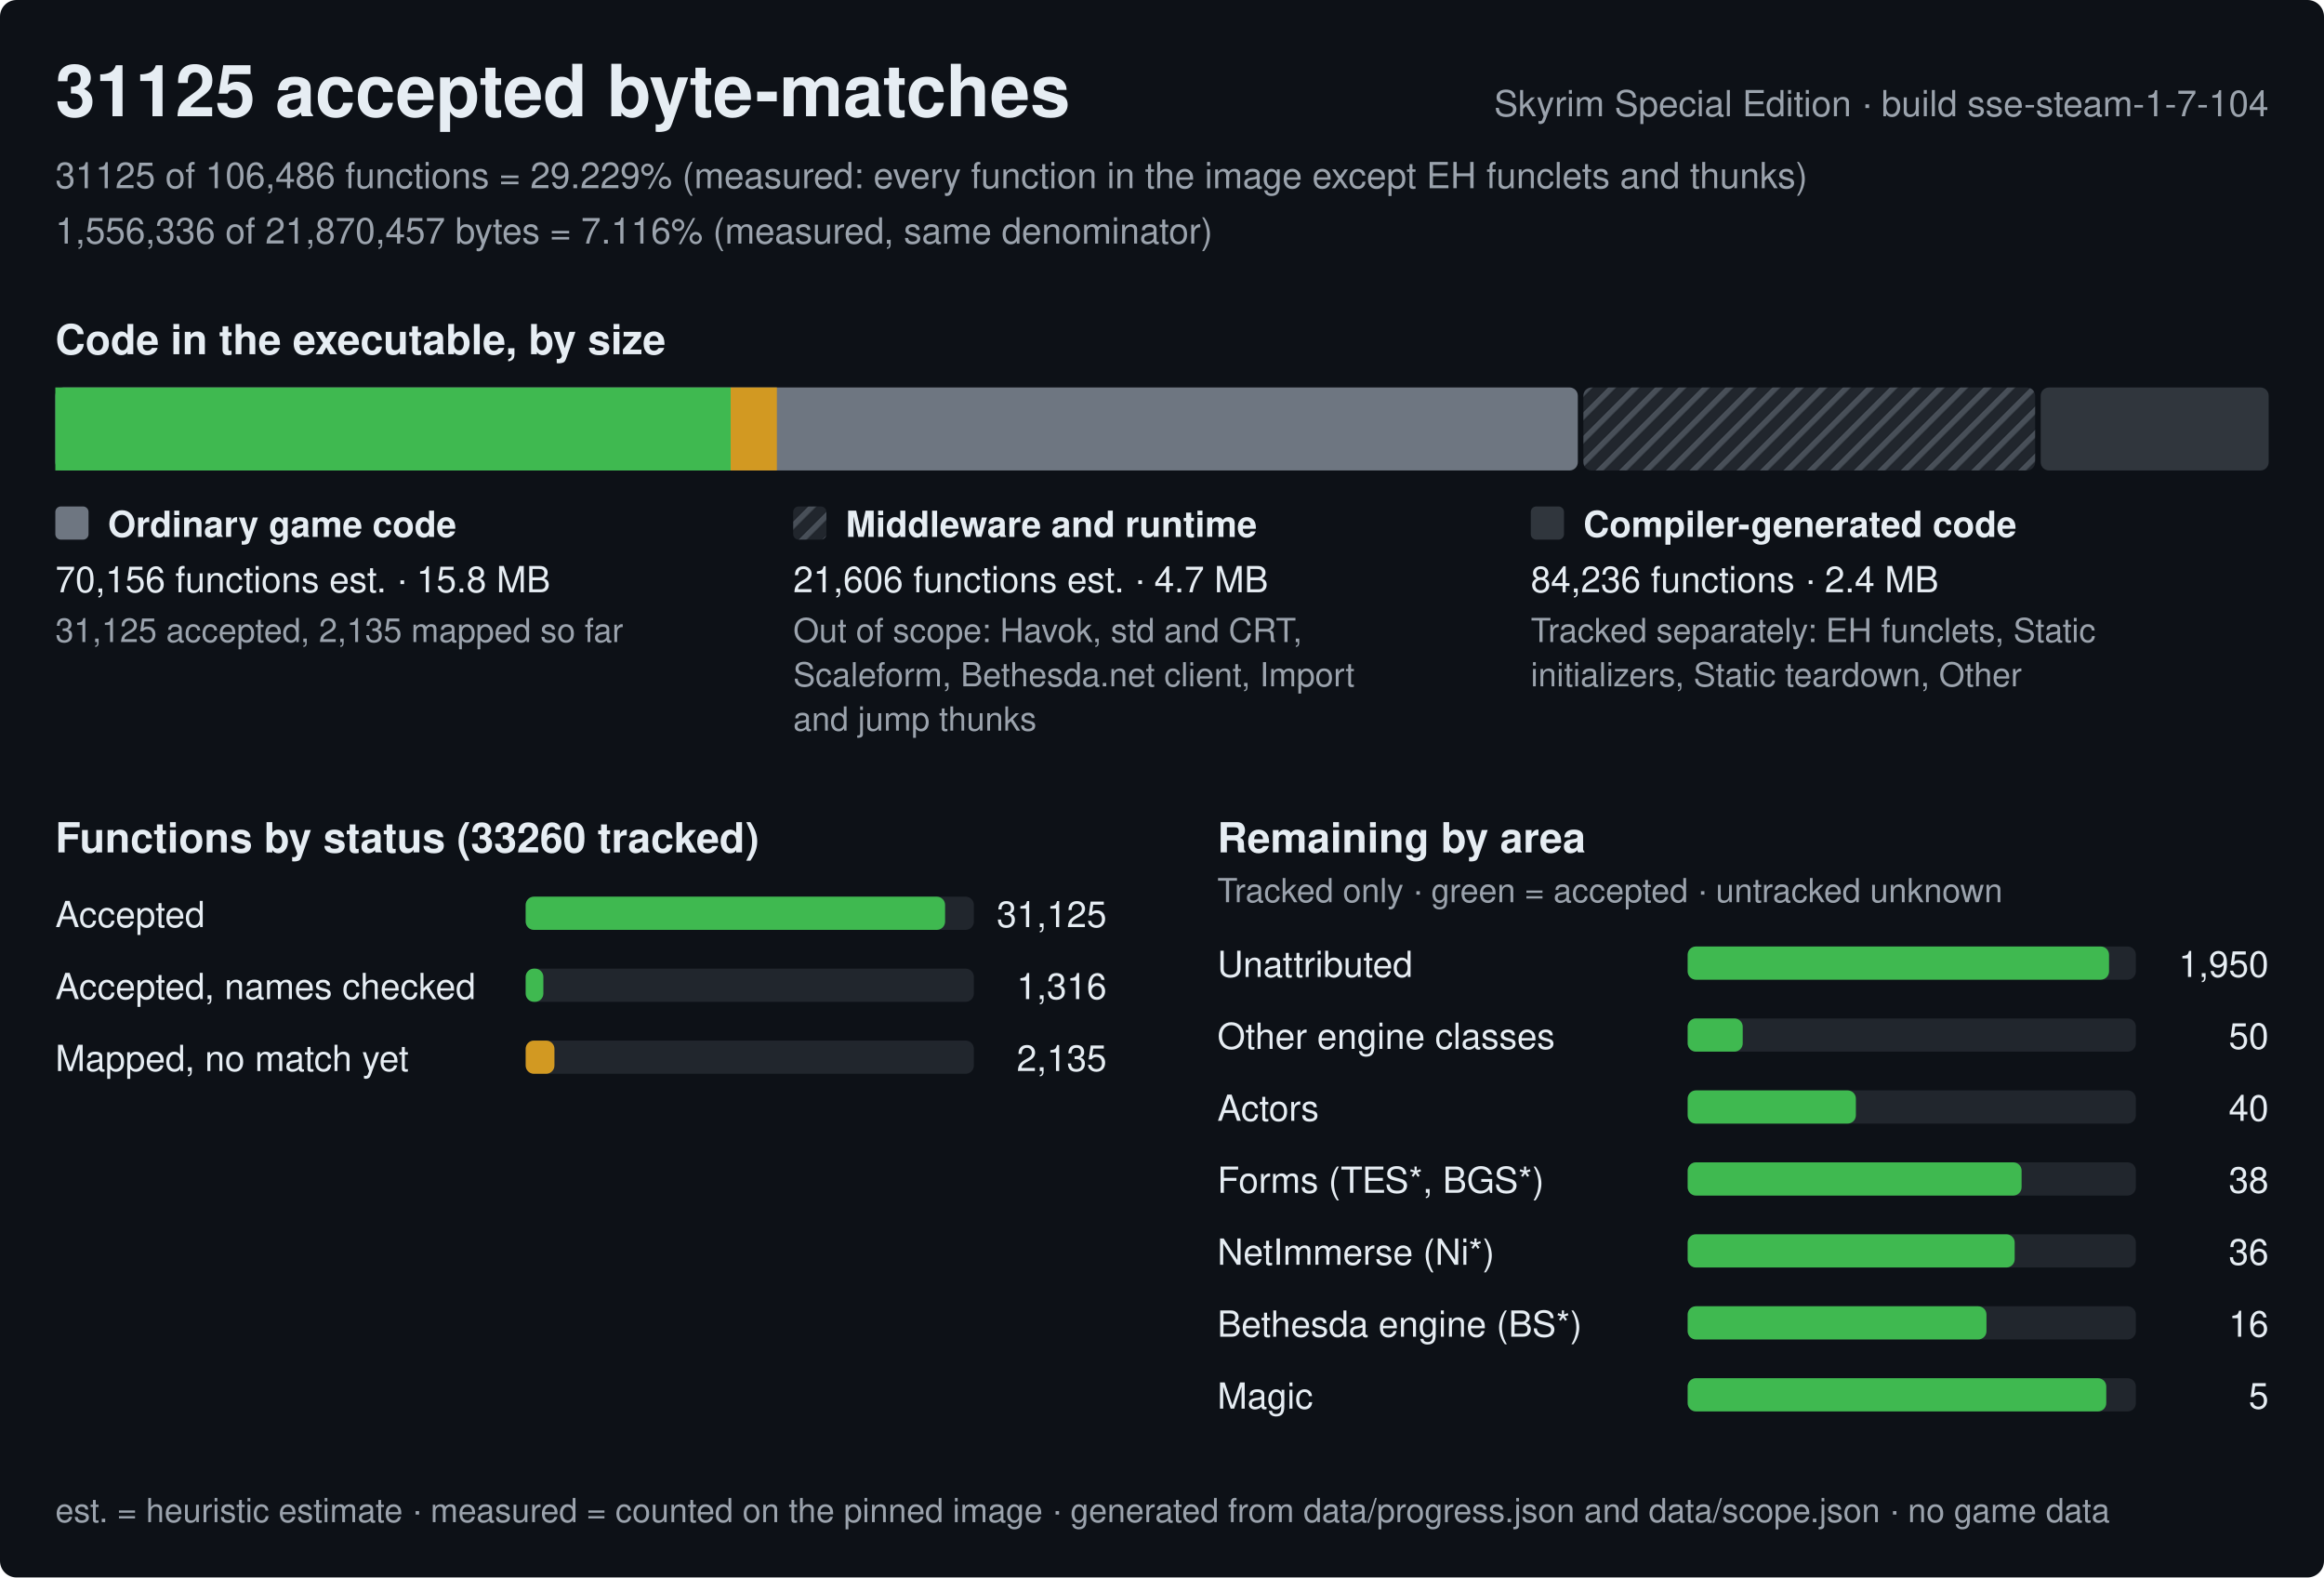
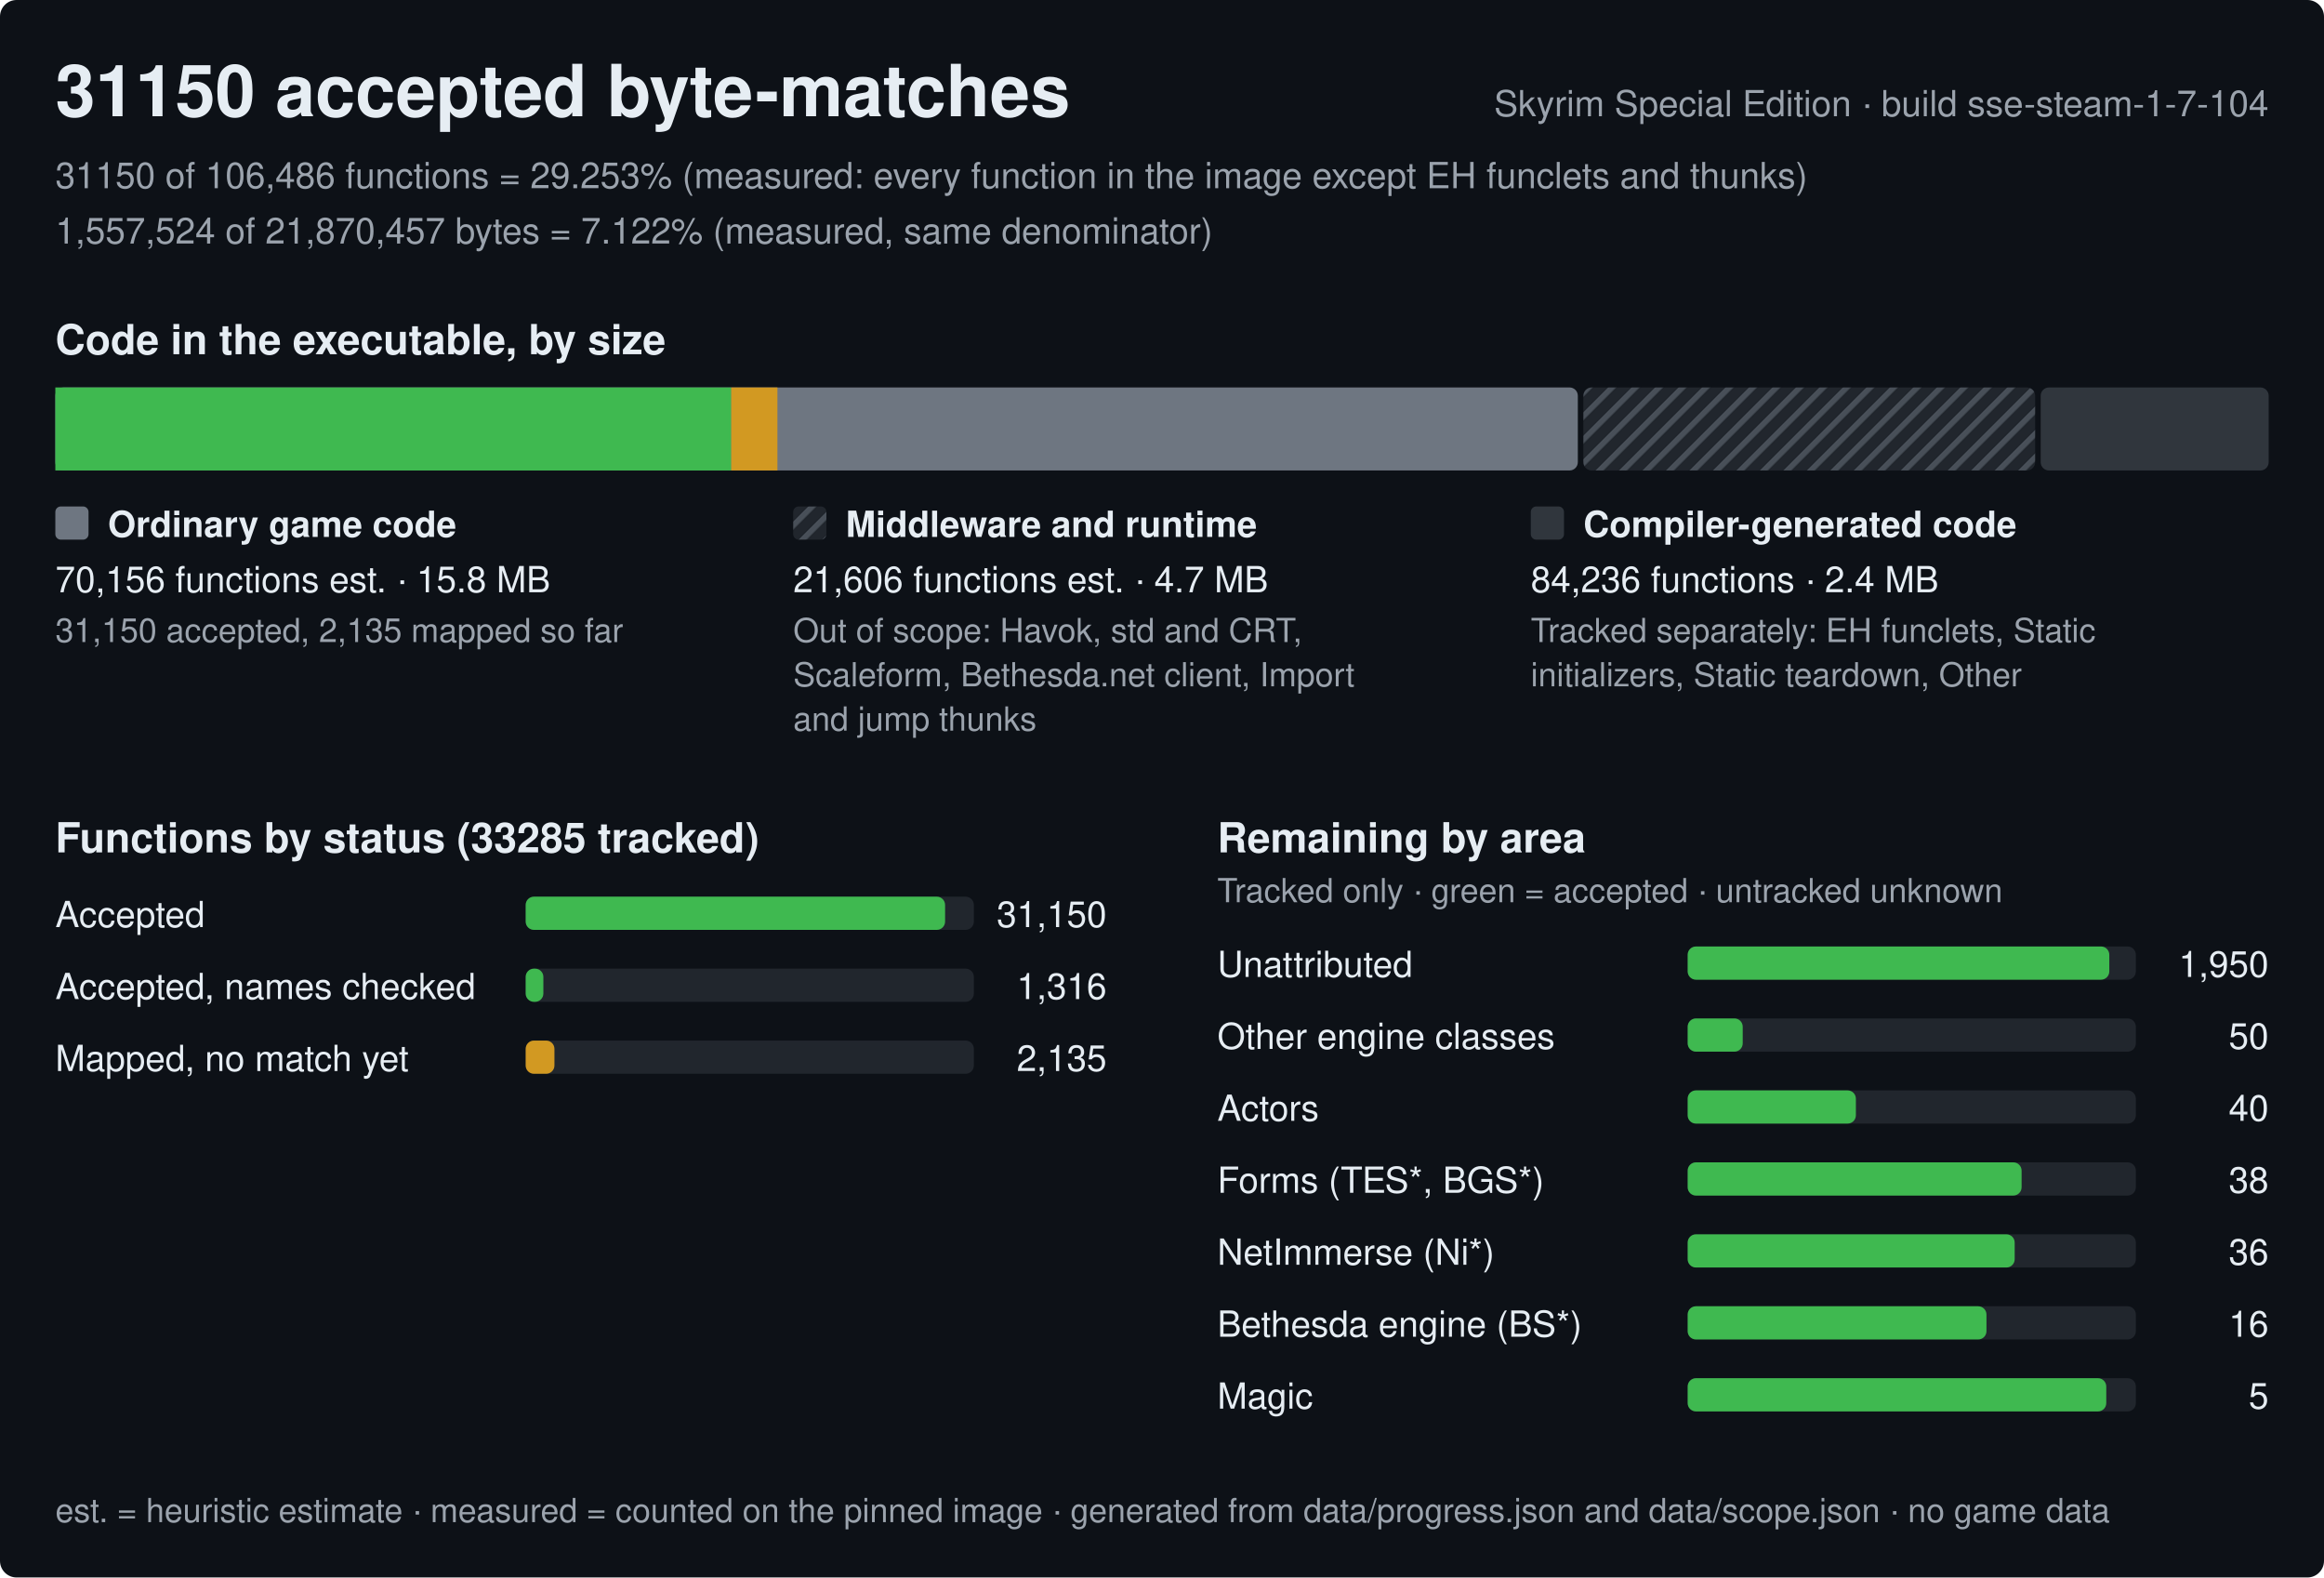
<svg xmlns="http://www.w3.org/2000/svg" width="840" height="570" viewBox="0 0 840 570" role="img" aria-label="Progress of the Skyrim Special Edition byte-matching reconstruction, build sse-steam-1-7-104">
  <style>text{font-family:-apple-system,BlinkMacSystemFont,'Segoe UI',Helvetica,Arial,sans-serif;fill:#e6edf3;white-space:pre}.h{font-size:26px;font-weight:600}.st{font-size:15px;font-weight:600}.lb{font-size:13px;font-weight:600}.bl{font-size:12px;font-weight:600;stroke:#0d1117;stroke-width:3px;paint-order:stroke;stroke-linejoin:round}.rl{font-size:13px}.fn{font-size:12px;fill:#9ba3ad}.mu{fill:#9ba3ad}</style>
  <defs>
    <pattern id="hx" width="6" height="6" patternUnits="userSpaceOnUse" patternTransform="rotate(45)">
      <rect width="6" height="6" fill="#21262d" />
      <rect width="2" height="6" fill="#484f58" />
    </pattern>
  </defs>
  <rect width="840" height="570" rx="6" fill="#0d1117" />
-   <text x="20" y="42" class="h">31125 accepted byte-matches</text>
+   <text x="20" y="42" class="h">31150 accepted byte-matches</text>
  <text x="820" y="42" class="rl mu" text-anchor="end">Skyrim Special Edition · build sse-steam-1-7-104</text>
-   <text x="20" y="68" class="rl mu">31125 of 106,486 functions = 29.229% (measured: every function in the image except EH funclets and thunks)</text>
-   <text x="20" y="88" class="rl mu">1,556,336 of 21,870,457 bytes = 7.116% (measured, same denominator)</text>
+   <text x="20" y="68" class="rl mu">31150 of 106,486 functions = 29.253% (measured: every function in the image except EH funclets and thunks)</text>
+   <text x="20" y="88" class="rl mu">1,557,524 of 21,870,457 bytes = 7.122% (measured, same denominator)</text>
  <text x="20" y="128" class="st">Code in the executable, by size</text>
  <rect x="20" y="140" width="550.3" height="30" rx="3" fill="#6e7681" />
-   <rect x="20" y="140" width="244.1" height="30" fill="#3fb950" />
-   <rect x="264.1" y="140" width="16.7" height="30" fill="#d29922" />
+   <rect x="20" y="140" width="244.3" height="30" fill="#3fb950" />
+   <rect x="264.3" y="140" width="16.7" height="30" fill="#d29922" />
  <rect x="572.3" y="140" width="163.3" height="30" rx="3" fill="url(#hx)" />
  <rect x="737.6" y="140" width="82.4" height="30" rx="3" fill="#30363d" />
  <rect x="20" y="183" width="12" height="12" rx="2" fill="#6e7681" />
  <text x="39" y="194" class="lb">Ordinary game code</text>
  <text x="20" y="214" class="rl">70,156 functions est. · 15.8 MB</text>
-   <text x="20" y="232" class="fn">31,125 accepted, 2,135 mapped so far</text>
+   <text x="20" y="232" class="fn">31,150 accepted, 2,135 mapped so far</text>
  <rect x="286.7" y="183" width="12" height="12" rx="2" fill="url(#hx)" />
  <text x="305.7" y="194" class="lb">Middleware and runtime</text>
  <text x="286.7" y="214" class="rl">21,606 functions est. · 4.7 MB</text>
  <text x="286.7" y="232" class="fn">Out of scope: Havok, std and CRT,</text>
  <text x="286.7" y="248" class="fn">Scaleform, Bethesda.net client, Import</text>
  <text x="286.7" y="264" class="fn">and jump thunks</text>
  <rect x="553.3" y="183" width="12" height="12" rx="2" fill="#30363d" />
  <text x="572.3" y="194" class="lb">Compiler-generated code</text>
  <text x="553.3" y="214" class="rl">84,236 functions · 2.4 MB</text>
  <text x="553.3" y="232" class="fn">Tracked separately: EH funclets, Static</text>
  <text x="553.3" y="248" class="fn">initializers, Static teardown, Other</text>
-   <text x="20" y="308" class="st">Functions by status (33260 tracked)</text>
+   <text x="20" y="308" class="st">Functions by status (33285 tracked)</text>
  <text x="20" y="335" class="rl">Accepted</text>
  <rect x="190" y="324" width="162.0" height="12" rx="3" fill="#21262d" />
  <rect x="190" y="324" width="151.6" height="12" rx="3" fill="#3fb950" />
-   <text x="400.0" y="335" class="rl" text-anchor="end">31,125</text>
+   <text x="400.0" y="335" class="rl" text-anchor="end">31,150</text>
  <text x="20" y="361" class="rl">Accepted, names checked</text>
  <rect x="190" y="350" width="162.0" height="12" rx="3" fill="#21262d" />
  <rect x="190" y="350" width="6.4" height="12" rx="3" fill="#3fb950" />
  <text x="400.0" y="361" class="rl" text-anchor="end">1,316</text>
  <text x="20" y="387" class="rl">Mapped, no match yet</text>
  <rect x="190" y="376" width="162.0" height="12" rx="3" fill="#21262d" />
  <rect x="190" y="376" width="10.4" height="12" rx="3" fill="#d29922" />
  <text x="400.0" y="387" class="rl" text-anchor="end">2,135</text>
  <text x="440.0" y="308" class="st">Remaining by area</text>
  <text x="440.0" y="326" class="fn">Tracked only · green = accepted · untracked unknown</text>
  <text x="440.0" y="353" class="rl">Unattributed</text>
  <rect x="610.0" y="342" width="162.0" height="12" rx="3" fill="#21262d" />
-   <rect x="610.0" y="342" width="152.3" height="12" rx="3" fill="#3fb950" />
+   <rect x="610.0" y="342" width="152.4" height="12" rx="3" fill="#3fb950" />
  <text x="820.0" y="353" class="rl" text-anchor="end">1,950</text>
  <text x="440.0" y="379" class="rl">Other engine classes</text>
  <rect x="610.0" y="368" width="162.0" height="12" rx="3" fill="#21262d" />
  <rect x="610.0" y="368" width="19.9" height="12" rx="3" fill="#3fb950" />
  <text x="820.0" y="379" class="rl" text-anchor="end">50</text>
  <text x="440.0" y="405" class="rl">Actors</text>
  <rect x="610.0" y="394" width="162.0" height="12" rx="3" fill="#21262d" />
  <rect x="610.0" y="394" width="60.8" height="12" rx="3" fill="#3fb950" />
  <text x="820.0" y="405" class="rl" text-anchor="end">40</text>
  <text x="440.0" y="431" class="rl">Forms (TES*, BGS*)</text>
  <rect x="610.0" y="420" width="162.0" height="12" rx="3" fill="#21262d" />
  <rect x="610.0" y="420" width="120.7" height="12" rx="3" fill="#3fb950" />
  <text x="820.0" y="431" class="rl" text-anchor="end">38</text>
  <text x="440.0" y="457" class="rl">NetImmerse (Ni*)</text>
  <rect x="610.0" y="446" width="162.0" height="12" rx="3" fill="#21262d" />
  <rect x="610.0" y="446" width="118.2" height="12" rx="3" fill="#3fb950" />
  <text x="820.0" y="457" class="rl" text-anchor="end">36</text>
  <text x="440.0" y="483" class="rl">Bethesda engine (BS*)</text>
  <rect x="610.0" y="472" width="162.0" height="12" rx="3" fill="#21262d" />
  <rect x="610.0" y="472" width="108" height="12" rx="3" fill="#3fb950" />
  <text x="820.0" y="483" class="rl" text-anchor="end">16</text>
  <text x="440.0" y="509" class="rl">Magic</text>
  <rect x="610.0" y="498" width="162.0" height="12" rx="3" fill="#21262d" />
  <rect x="610.0" y="498" width="151.3" height="12" rx="3" fill="#3fb950" />
  <text x="820.0" y="509" class="rl" text-anchor="end">5</text>
  <text x="20" y="550" class="fn">est. = heuristic estimate · measured = counted on the pinned image · generated from data/progress.json and data/scope.json · no game data</text>
</svg>
